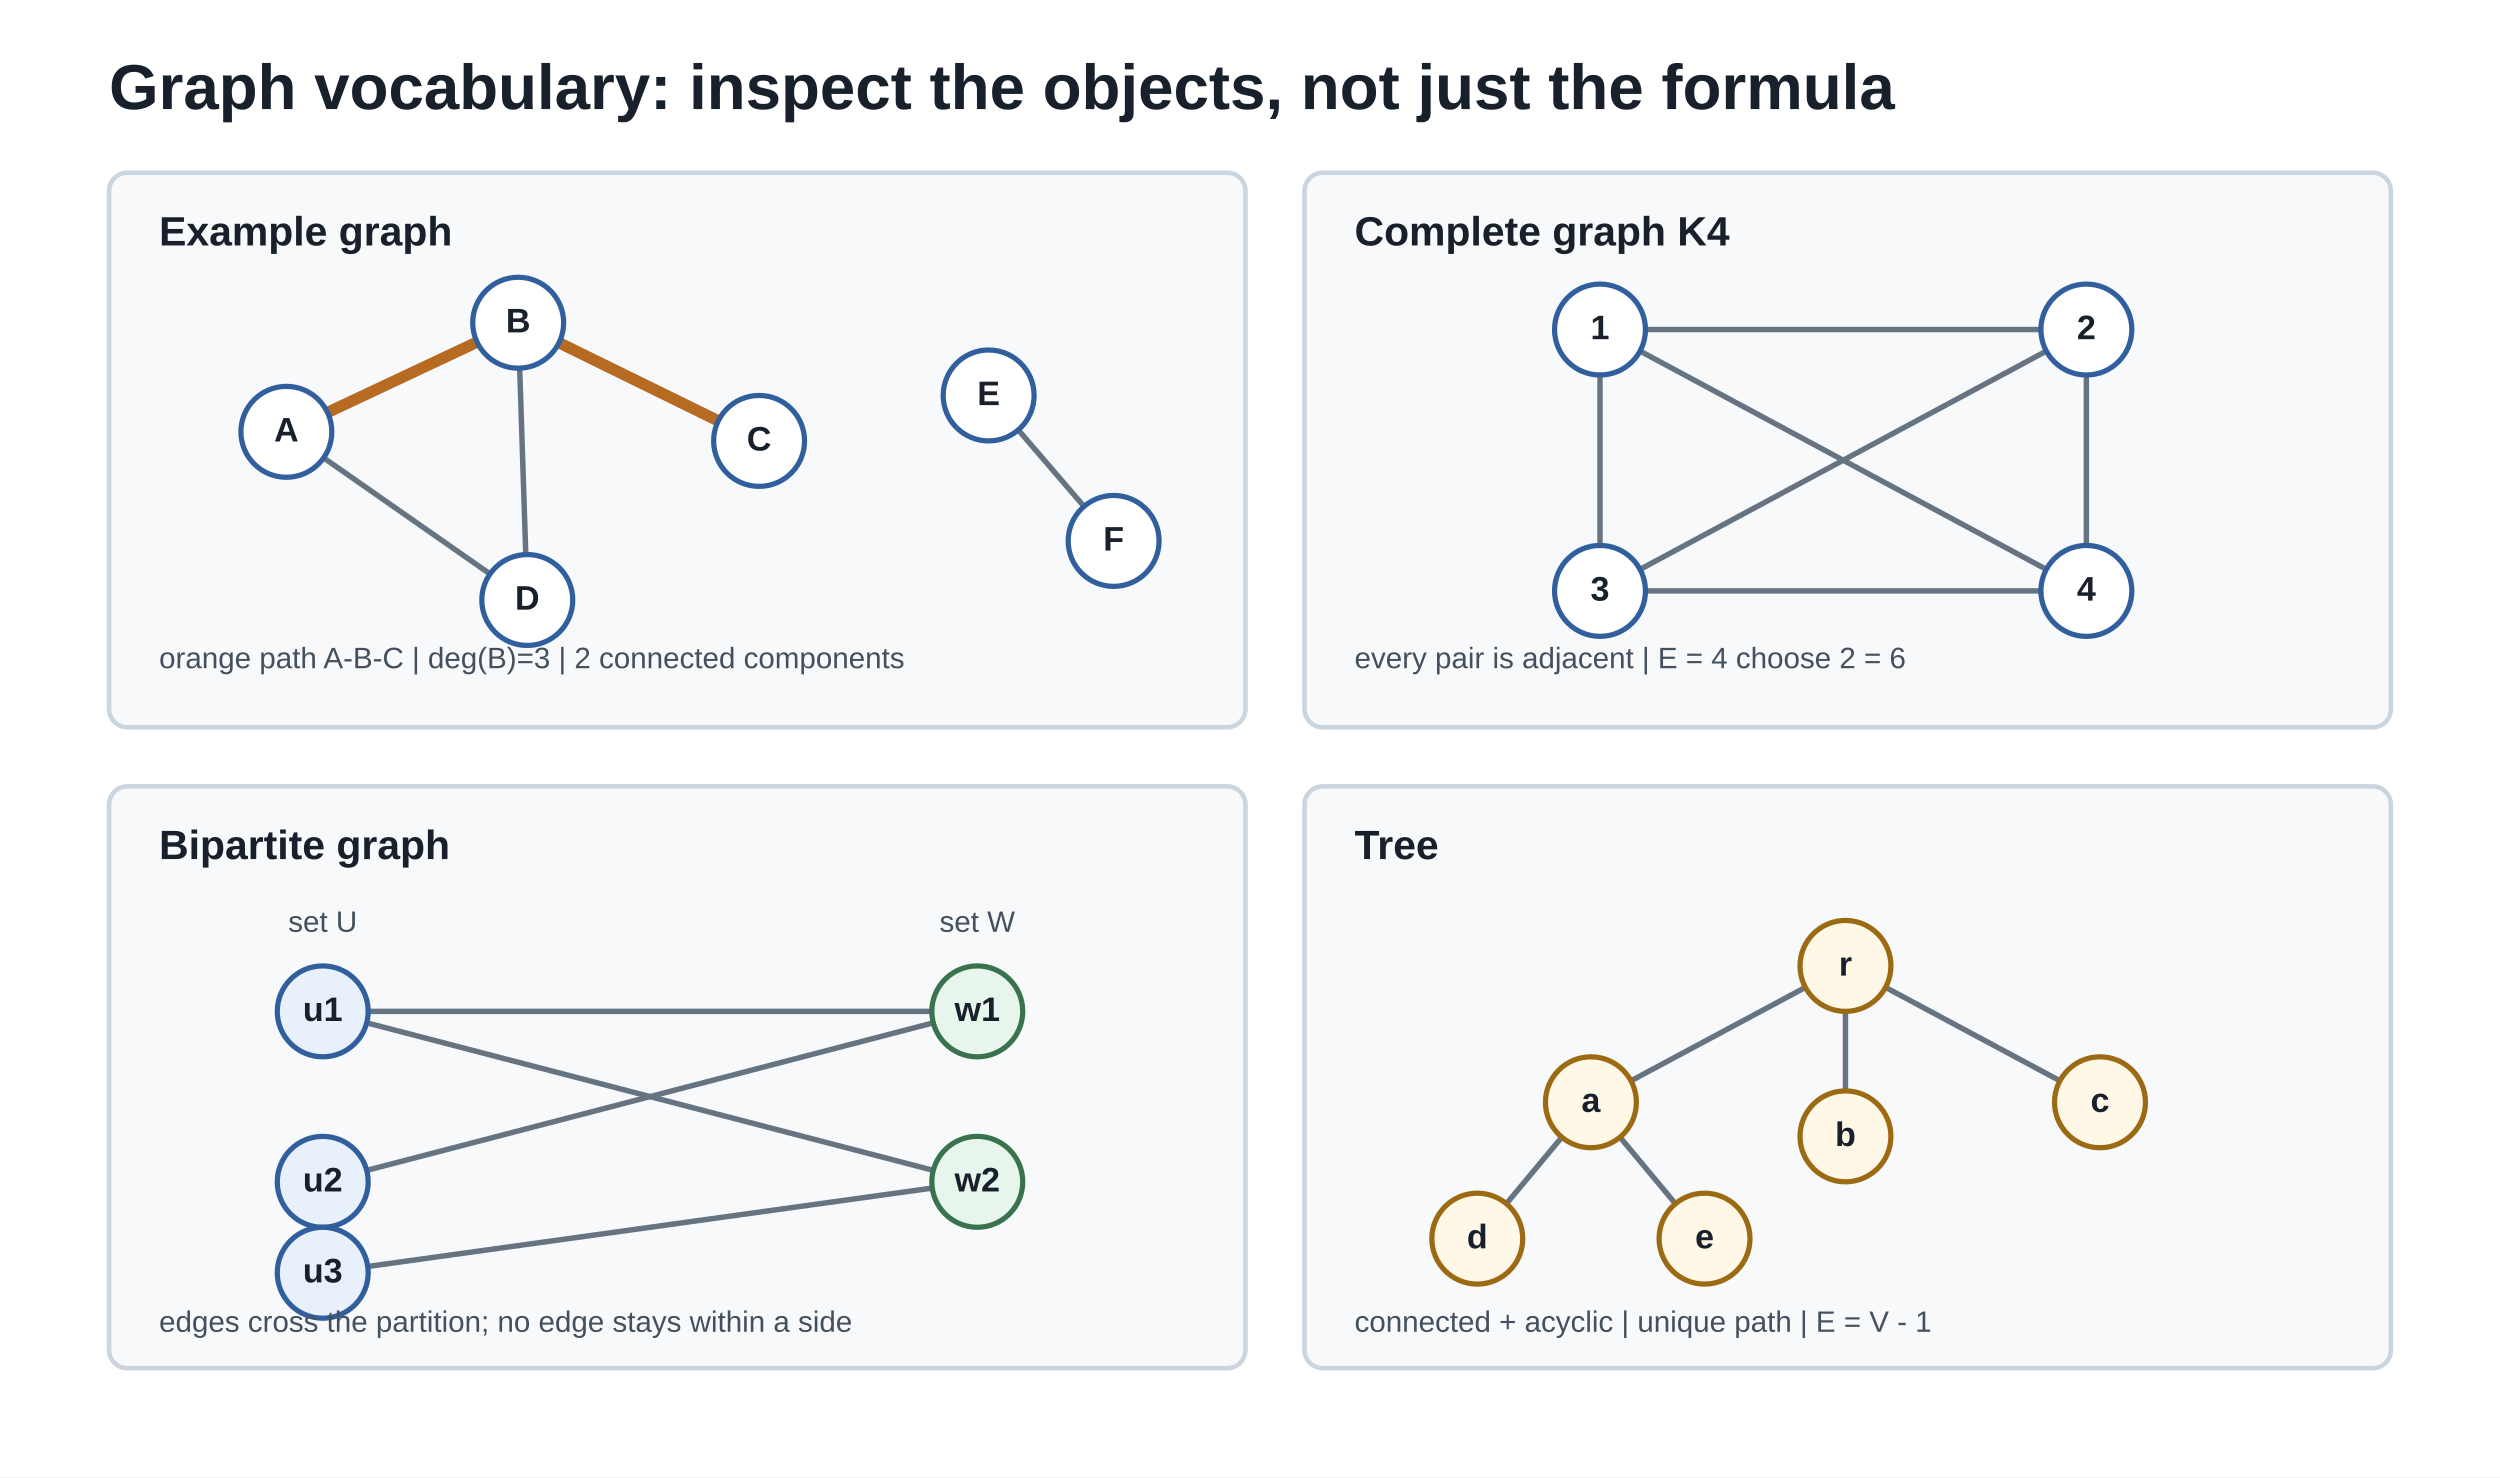
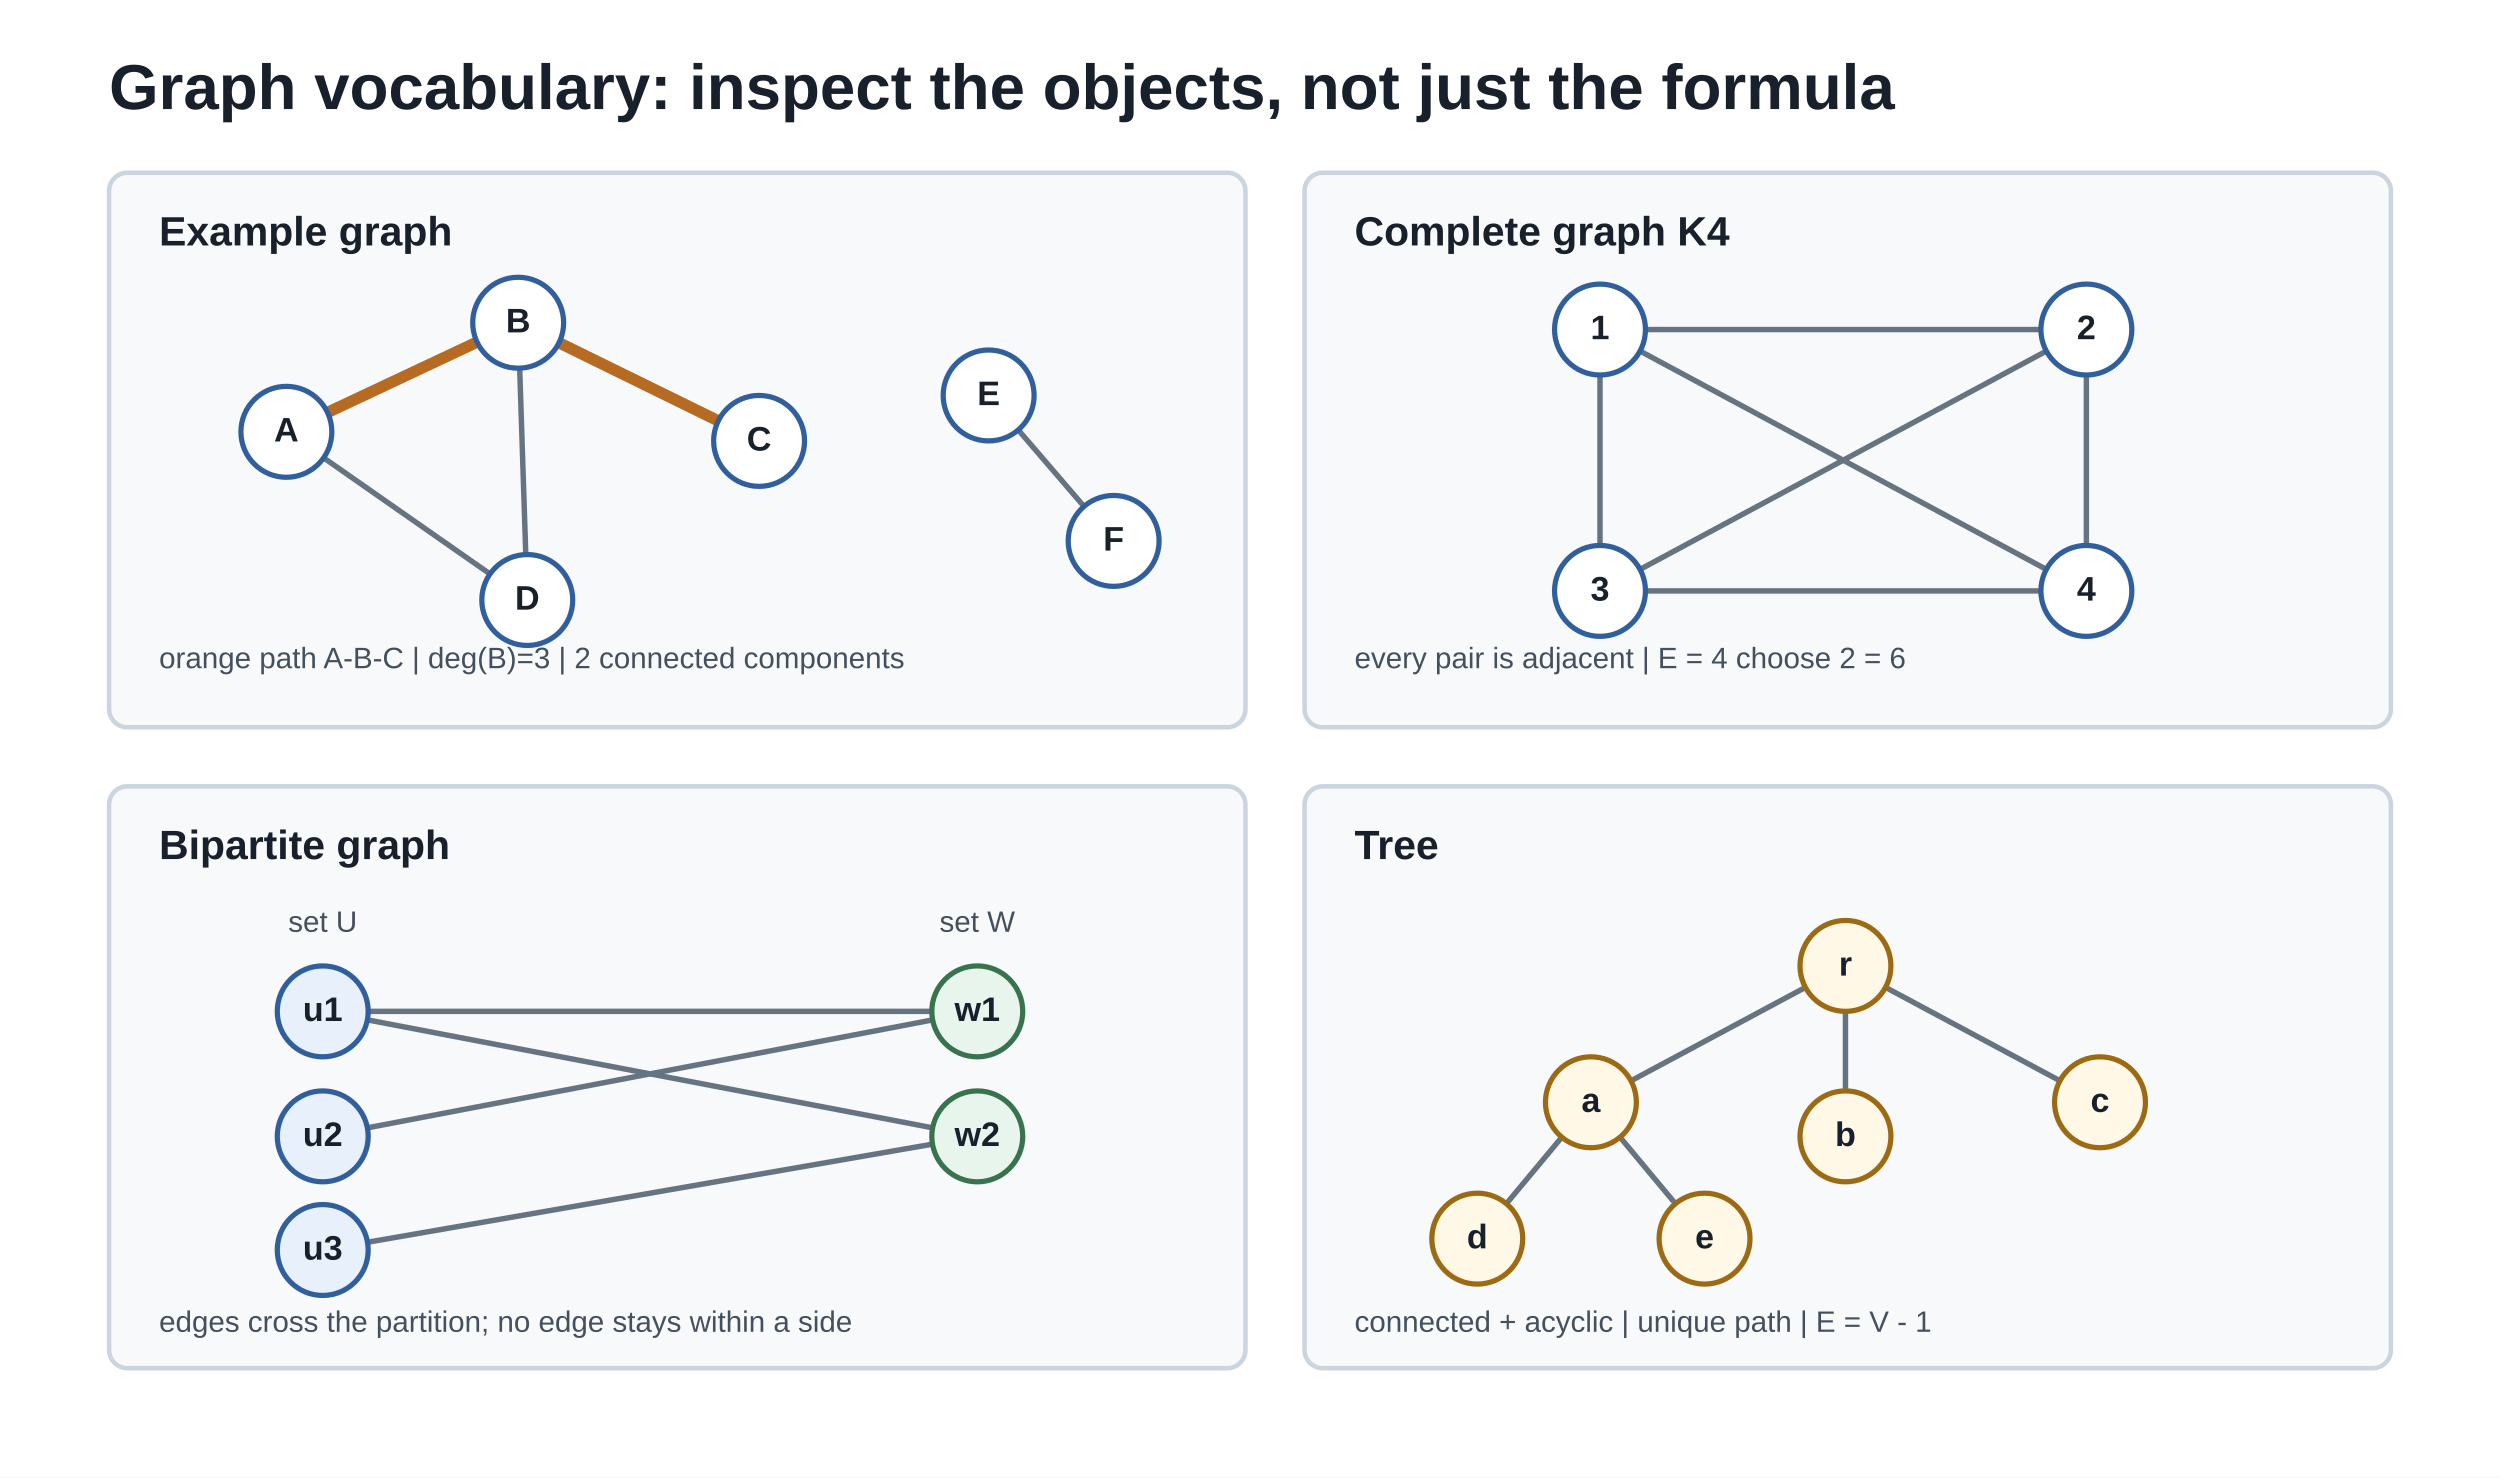
<svg xmlns="http://www.w3.org/2000/svg" viewBox="0 0 1100 650" role="img" aria-labelledby="title desc">
  <defs>
    <style>
      .title,.heading,.label,.small{font-family:Arial}.title{font-size:28px;font-weight:700;fill:#18212b}.heading{font-size:18px;font-weight:700;fill:#18212b}.label{font-size:15px;font-weight:700;fill:#18212b}.small{font-size:13px;font-weight:500;fill:#44505d}.panel{fill:#f7f9fb;stroke:#cbd5df;stroke-width:2}.edge{stroke:#667482;stroke-width:2.4}.path{stroke:#b66a22;stroke-width:5;stroke-linecap:round}.node{fill:#fff;stroke:#315f9d;stroke-width:2.3}.left{fill:#e7f0fb;stroke:#315f9d;stroke-width:2.3}.right{fill:#e8f5ec;stroke:#39734d;stroke-width:2.3}.tree{fill:#fff8e6;stroke:#9b6a12;stroke-width:2.3}
    </style>
  </defs>
  <rect width="1100" height="650" fill="#fff" />
  <text x="48" y="48" class="title">Graph vocabulary: inspect the objects, not just the formula</text>
  <rect x="48" y="76" width="500" height="244" rx="8" class="panel" />
  <text x="70" y="108" class="heading">Example graph</text>
  <line x1="126" y1="190" x2="228" y2="142" class="path" />
  <line x1="228" y1="142" x2="334" y2="194" class="path" />
  <line x1="228" y1="142" x2="232" y2="264" class="edge" />
  <line x1="126" y1="190" x2="232" y2="264" class="edge" />
  <line x1="435" y1="174" x2="490" y2="238" class="edge" />
  <circle cx="126" cy="190" r="20" class="node" />
  <circle cx="228" cy="142" r="20" class="node" />
  <circle cx="334" cy="194" r="20" class="node" />
  <circle cx="232" cy="264" r="20" class="node" />
  <circle cx="435" cy="174" r="20" class="node" />
  <circle cx="490" cy="238" r="20" class="node" />
  <text x="126" y="190" text-anchor="middle" dominant-baseline="middle" class="label">A</text>
  <text x="228" y="142" text-anchor="middle" dominant-baseline="middle" class="label">B</text>
  <text x="334" y="194" text-anchor="middle" dominant-baseline="middle" class="label">C</text>
  <text x="232" y="264" text-anchor="middle" dominant-baseline="middle" class="label">D</text>
  <text x="435" y="174" text-anchor="middle" dominant-baseline="middle" class="label">E</text>
  <text x="490" y="238" text-anchor="middle" dominant-baseline="middle" class="label">F</text>
  <text x="70" y="294" class="small">orange path A-B-C | deg(B)=3 | 2 connected components</text>
  <rect x="574" y="76" width="478" height="244" rx="8" class="panel" />
  <text x="596" y="108" class="heading">Complete graph K4</text>
  <line x1="704" y1="145" x2="918" y2="145" class="edge" />
  <line x1="704" y1="145" x2="704" y2="260" class="edge" />
  <line x1="704" y1="145" x2="918" y2="260" class="edge" />
  <line x1="918" y1="145" x2="704" y2="260" class="edge" />
  <line x1="918" y1="145" x2="918" y2="260" class="edge" />
  <line x1="704" y1="260" x2="918" y2="260" class="edge" />
  <circle cx="704" cy="145" r="20" class="node" />
  <circle cx="918" cy="145" r="20" class="node" />
  <circle cx="704" cy="260" r="20" class="node" />
  <circle cx="918" cy="260" r="20" class="node" />
  <text x="704" y="145" text-anchor="middle" dominant-baseline="middle" class="label">1</text>
  <text x="918" y="145" text-anchor="middle" dominant-baseline="middle" class="label">2</text>
  <text x="704" y="260" text-anchor="middle" dominant-baseline="middle" class="label">3</text>
  <text x="918" y="260" text-anchor="middle" dominant-baseline="middle" class="label">4</text>
  <text x="596" y="294" class="small">every pair is adjacent | E = 4 choose 2 = 6</text>
  <rect x="48" y="346" width="500" height="256" rx="8" class="panel" />
  <text x="70" y="378" class="heading">Bipartite graph</text>
  <text x="142" y="410" text-anchor="middle" class="small">set U</text>
  <text x="430" y="410" text-anchor="middle" class="small">set W</text>
  <line x1="142" y1="445" x2="430" y2="445" class="edge" />
-   <line x1="142" y1="445" x2="430" y2="520" class="edge" />
-   <line x1="142" y1="520" x2="430" y2="445" class="edge" />
-   <line x1="142" y1="560" x2="430" y2="520" class="edge" />
+   <line x1="142" y1="445" x2="430" y2="500" class="edge" />
+   <line x1="142" y1="500" x2="430" y2="445" class="edge" />
+   <line x1="142" y1="550" x2="430" y2="500" class="edge" />
  <circle cx="142" cy="445" r="20" class="left" />
-   <circle cx="142" cy="520" r="20" class="left" />
-   <circle cx="142" cy="560" r="20" class="left" />
+   <circle cx="142" cy="500" r="20" class="left" />
+   <circle cx="142" cy="550" r="20" class="left" />
  <circle cx="430" cy="445" r="20" class="right" />
-   <circle cx="430" cy="520" r="20" class="right" />
+   <circle cx="430" cy="500" r="20" class="right" />
  <text x="142" y="445" text-anchor="middle" dominant-baseline="middle" class="label">u1</text>
-   <text x="142" y="520" text-anchor="middle" dominant-baseline="middle" class="label">u2</text>
-   <text x="142" y="560" text-anchor="middle" dominant-baseline="middle" class="label">u3</text>
+   <text x="142" y="500" text-anchor="middle" dominant-baseline="middle" class="label">u2</text>
+   <text x="142" y="550" text-anchor="middle" dominant-baseline="middle" class="label">u3</text>
  <text x="430" y="445" text-anchor="middle" dominant-baseline="middle" class="label">w1</text>
-   <text x="430" y="520" text-anchor="middle" dominant-baseline="middle" class="label">w2</text>
+   <text x="430" y="500" text-anchor="middle" dominant-baseline="middle" class="label">w2</text>
  <text x="70" y="586" class="small">edges cross the partition; no edge stays within a side</text>
  <rect x="574" y="346" width="478" height="256" rx="8" class="panel" />
  <text x="596" y="378" class="heading">Tree</text>
  <line x1="812" y1="425" x2="700" y2="485" class="edge" />
  <line x1="812" y1="425" x2="812" y2="500" class="edge" />
  <line x1="812" y1="425" x2="924" y2="485" class="edge" />
  <line x1="700" y1="485" x2="650" y2="545" class="edge" />
  <line x1="700" y1="485" x2="750" y2="545" class="edge" />
  <circle cx="812" cy="425" r="20" class="tree" />
  <circle cx="700" cy="485" r="20" class="tree" />
  <circle cx="812" cy="500" r="20" class="tree" />
  <circle cx="924" cy="485" r="20" class="tree" />
  <circle cx="650" cy="545" r="20" class="tree" />
  <circle cx="750" cy="545" r="20" class="tree" />
  <text x="812" y="425" text-anchor="middle" dominant-baseline="middle" class="label">r</text>
  <text x="700" y="485" text-anchor="middle" dominant-baseline="middle" class="label">a</text>
  <text x="812" y="500" text-anchor="middle" dominant-baseline="middle" class="label">b</text>
  <text x="924" y="485" text-anchor="middle" dominant-baseline="middle" class="label">c</text>
  <text x="650" y="545" text-anchor="middle" dominant-baseline="middle" class="label">d</text>
  <text x="750" y="545" text-anchor="middle" dominant-baseline="middle" class="label">e</text>
  <text x="596" y="586" class="small">connected + acyclic | unique path | E = V - 1</text>
</svg>
